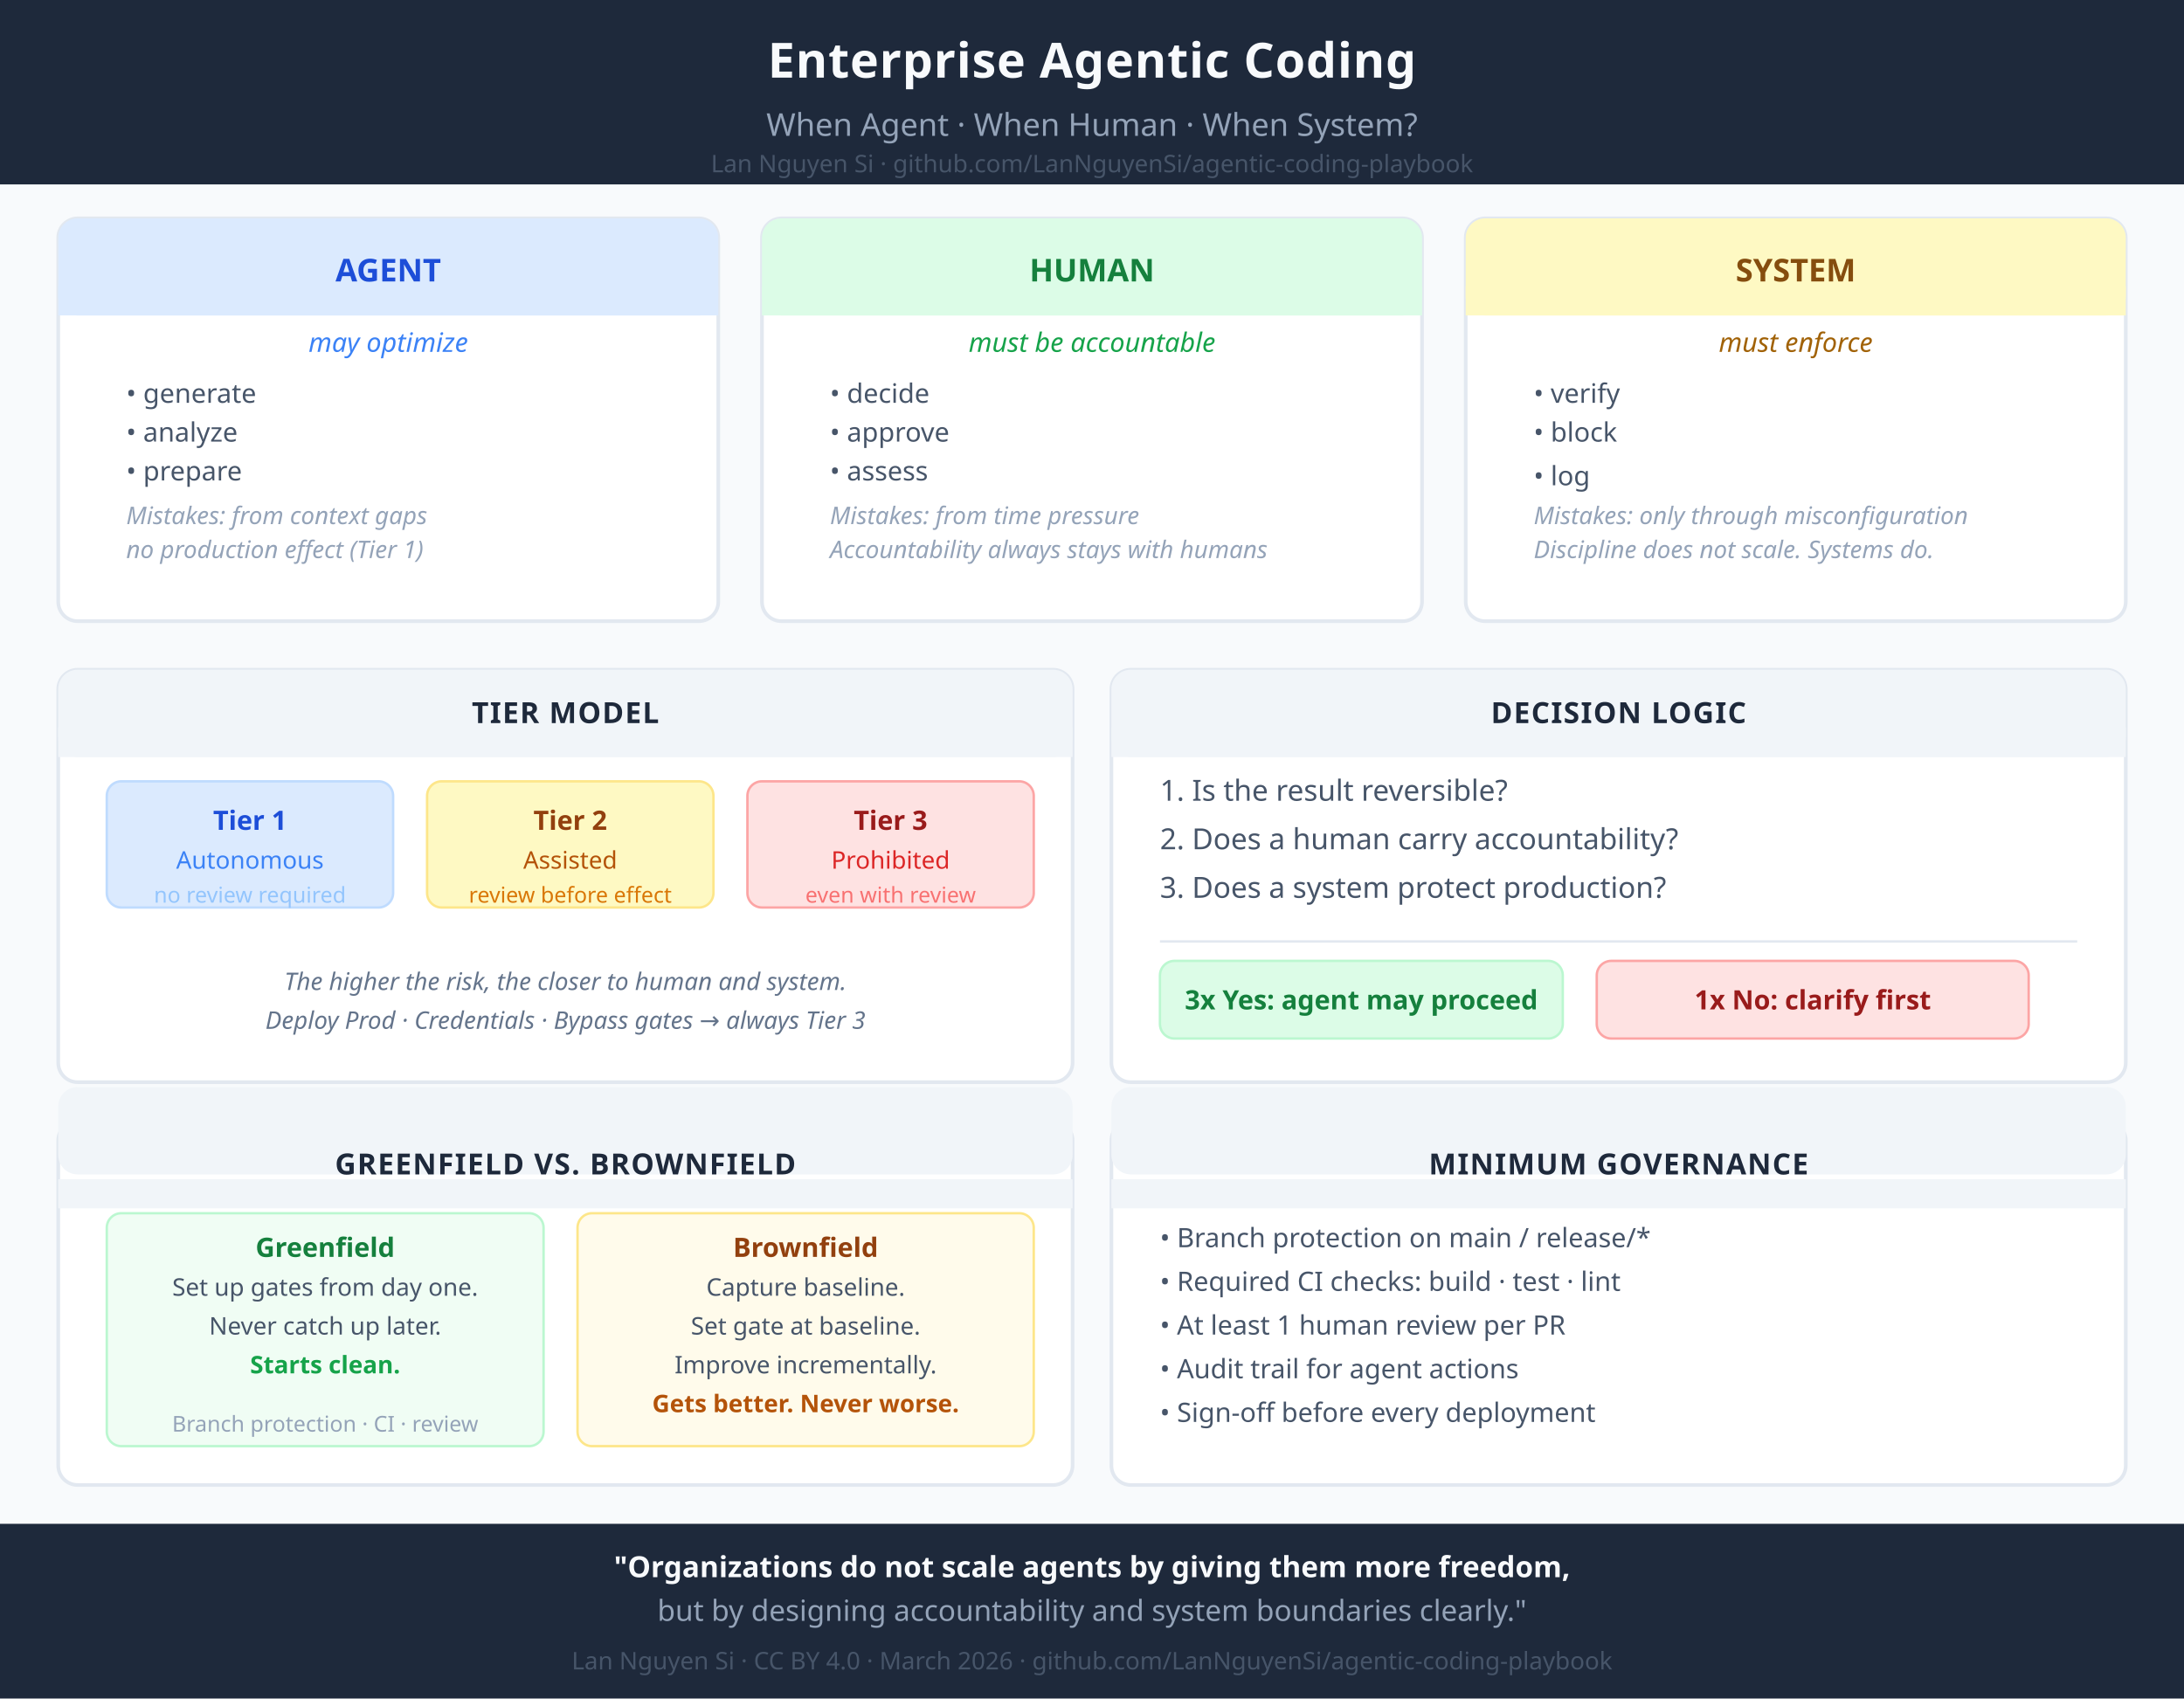
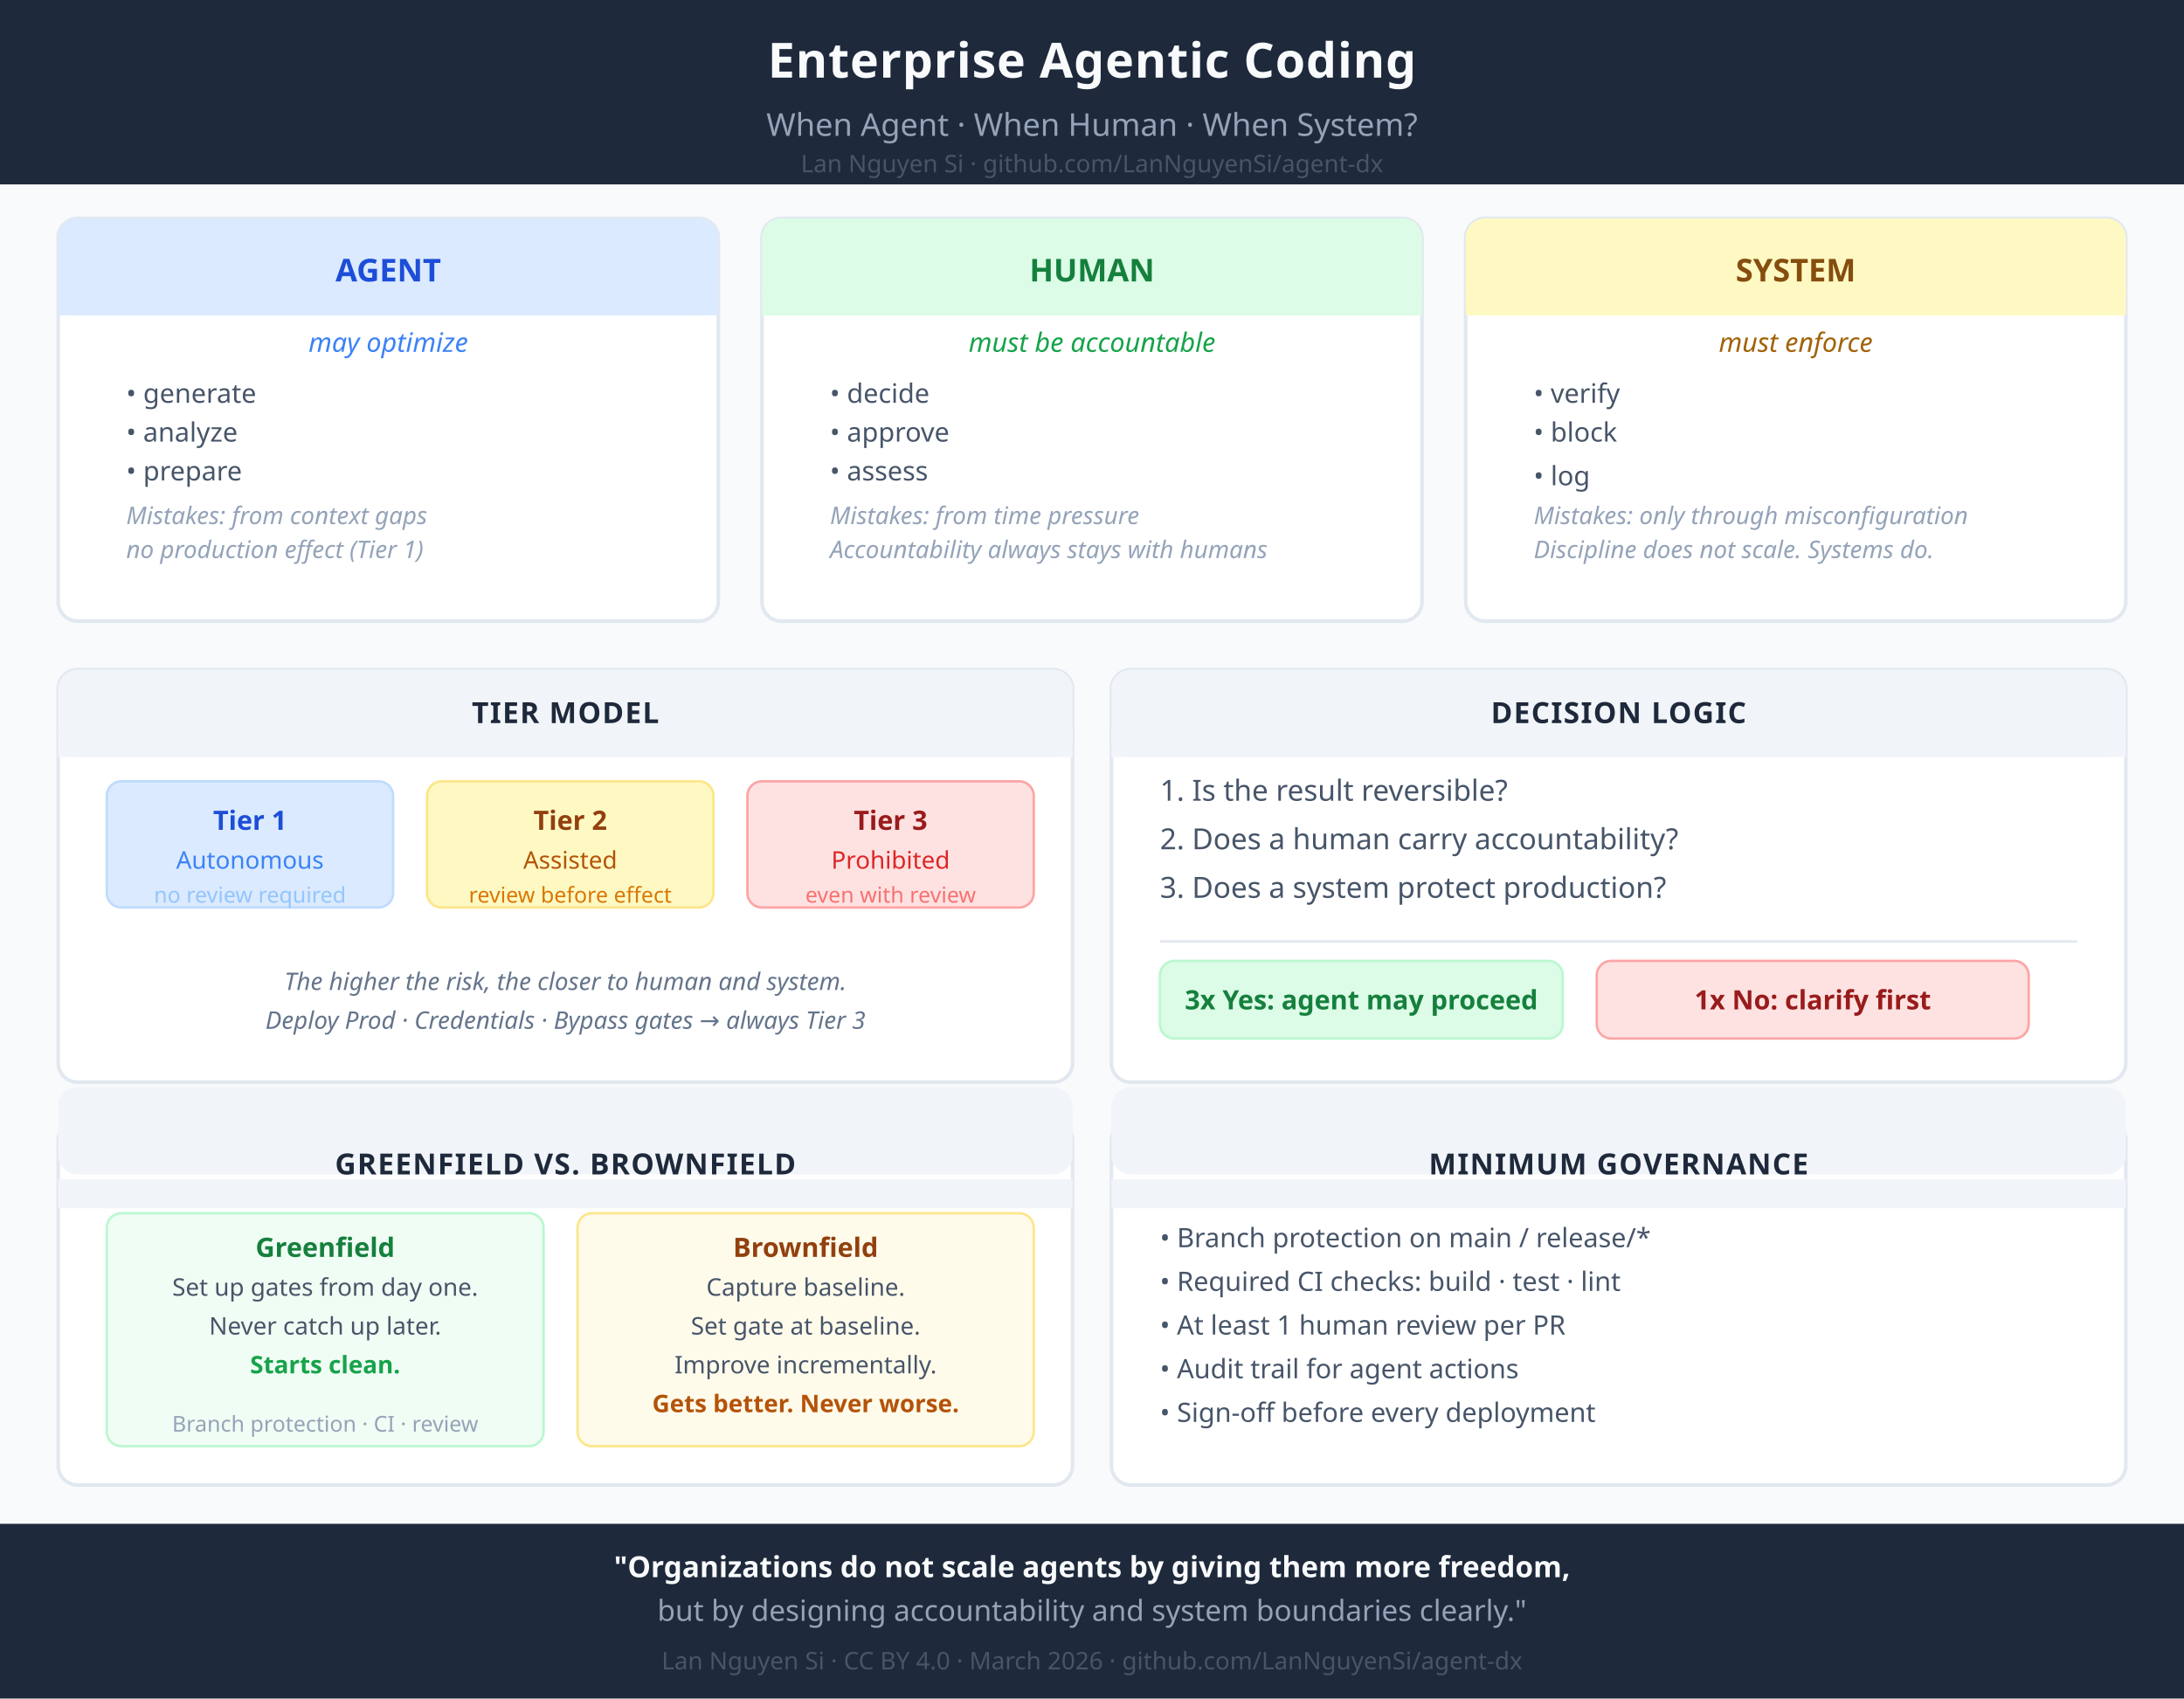
<svg xmlns="http://www.w3.org/2000/svg" viewBox="0 0 900 700" width="900" height="700" font-family="'Segoe UI', system-ui, sans-serif">
  <rect width="900" height="700" fill="#f8fafc" />
  <rect x="0" y="0" width="900" height="76" rx="0" fill="#1e293b" />
  <text x="450" y="32" text-anchor="middle" fill="#f8fafc" font-size="20" font-weight="700" letter-spacing="0.3">Enterprise Agentic Coding</text>
  <text x="450" y="56" text-anchor="middle" fill="#94a3b8" font-size="13">When Agent · When Human · When System?</text>
-   <text x="450" y="71" text-anchor="middle" fill="#475569" font-size="10">Lan Nguyen Si · github.com/LanNguyenSi/agentic-coding-playbook</text>
+   <text x="450" y="71" text-anchor="middle" fill="#475569" font-size="10">Lan Nguyen Si · github.com/LanNguyenSi/agent-dx</text>
  <rect x="24" y="90" width="272" height="166" rx="8" fill="#ffffff" stroke="#e2e8f0" stroke-width="1.5" />
  <rect x="24" y="90" width="272" height="40" rx="8" fill="#dbeafe" />
  <rect x="24" y="118" width="272" height="12" fill="#dbeafe" />
  <text x="160" y="116" text-anchor="middle" fill="#1d4ed8" font-size="13" font-weight="700">AGENT</text>
  <text x="160" y="145" text-anchor="middle" fill="#3b82f6" font-size="11" font-style="italic">may optimize</text>
  <text x="52" y="166" fill="#475569" font-size="11">• generate</text>
  <text x="52" y="182" fill="#475569" font-size="11">• analyze</text>
  <text x="52" y="198" fill="#475569" font-size="11">• prepare</text>
  <text x="52" y="216" fill="#94a3b8" font-size="10" font-style="italic">Mistakes: from context gaps</text>
  <text x="52" y="230" fill="#94a3b8" font-size="10" font-style="italic">no production effect (Tier 1)</text>
  <rect x="314" y="90" width="272" height="166" rx="8" fill="#ffffff" stroke="#e2e8f0" stroke-width="1.5" />
  <rect x="314" y="90" width="272" height="40" rx="8" fill="#dcfce7" />
  <rect x="314" y="118" width="272" height="12" fill="#dcfce7" />
  <text x="450" y="116" text-anchor="middle" fill="#15803d" font-size="13" font-weight="700">HUMAN</text>
  <text x="450" y="145" text-anchor="middle" fill="#16a34a" font-size="11" font-style="italic">must be accountable</text>
  <text x="342" y="166" fill="#475569" font-size="11">• decide</text>
  <text x="342" y="182" fill="#475569" font-size="11">• approve</text>
  <text x="342" y="198" fill="#475569" font-size="11">• assess</text>
  <text x="342" y="216" fill="#94a3b8" font-size="10" font-style="italic">Mistakes: from time pressure</text>
  <text x="342" y="230" fill="#94a3b8" font-size="10" font-style="italic">Accountability always stays with humans</text>
  <rect x="604" y="90" width="272" height="166" rx="8" fill="#ffffff" stroke="#e2e8f0" stroke-width="1.5" />
  <rect x="604" y="90" width="272" height="40" rx="8" fill="#fef9c3" />
  <rect x="604" y="118" width="272" height="12" fill="#fef9c3" />
  <text x="740" y="116" text-anchor="middle" fill="#854d0e" font-size="13" font-weight="700">SYSTEM</text>
  <text x="740" y="145" text-anchor="middle" fill="#a16207" font-size="11" font-style="italic">must enforce</text>
  <text x="632" y="166" fill="#475569" font-size="11">• verify</text>
  <text x="632" y="182" fill="#475569" font-size="11">• block</text>
  <text x="632" y="200" fill="#475569" font-size="11">• log</text>
  <text x="632" y="216" fill="#94a3b8" font-size="10" font-style="italic">Mistakes: only through misconfiguration</text>
  <text x="632" y="230" fill="#94a3b8" font-size="10" font-style="italic">Discipline does not scale. Systems do.</text>
  <rect x="24" y="276" width="418" height="170" rx="8" fill="#ffffff" stroke="#e2e8f0" stroke-width="1.5" />
  <rect x="24" y="276" width="418" height="36" rx="8" fill="#f1f5f9" />
  <rect x="24" y="300" width="418" height="12" fill="#f1f5f9" />
  <text x="233" y="298" text-anchor="middle" fill="#1e293b" font-size="12" font-weight="700" letter-spacing="0.5">TIER MODEL</text>
  <rect x="44" y="322" width="118" height="52" rx="6" fill="#dbeafe" stroke="#bfdbfe" stroke-width="1" />
  <text x="103" y="342" text-anchor="middle" fill="#1d4ed8" font-size="11" font-weight="700">Tier 1</text>
  <text x="103" y="358" text-anchor="middle" fill="#3b82f6" font-size="10">Autonomous</text>
  <text x="103" y="372" text-anchor="middle" fill="#93c5fd" font-size="9">no review required</text>
  <rect x="176" y="322" width="118" height="52" rx="6" fill="#fef9c3" stroke="#fde68a" stroke-width="1" />
  <text x="235" y="342" text-anchor="middle" fill="#92400e" font-size="11" font-weight="700">Tier 2</text>
  <text x="235" y="358" text-anchor="middle" fill="#b45309" font-size="10">Assisted</text>
  <text x="235" y="372" text-anchor="middle" fill="#d97706" font-size="9">review before effect</text>
  <rect x="308" y="322" width="118" height="52" rx="6" fill="#fee2e2" stroke="#fca5a5" stroke-width="1" />
  <text x="367" y="342" text-anchor="middle" fill="#991b1b" font-size="11" font-weight="700">Tier 3</text>
  <text x="367" y="358" text-anchor="middle" fill="#dc2626" font-size="10">Prohibited</text>
  <text x="367" y="372" text-anchor="middle" fill="#f87171" font-size="9">even with review</text>
  <text x="233" y="408" text-anchor="middle" fill="#64748b" font-size="10" font-style="italic">The higher the risk, the closer to human and system.</text>
  <text x="233" y="424" text-anchor="middle" fill="#64748b" font-size="10" font-style="italic">Deploy Prod · Credentials · Bypass gates → always Tier 3</text>
  <rect x="458" y="276" width="418" height="170" rx="8" fill="#ffffff" stroke="#e2e8f0" stroke-width="1.5" />
  <rect x="458" y="276" width="418" height="36" rx="8" fill="#f1f5f9" />
  <rect x="458" y="300" width="418" height="12" fill="#f1f5f9" />
  <text x="667" y="298" text-anchor="middle" fill="#1e293b" font-size="12" font-weight="700" letter-spacing="0.5">DECISION LOGIC</text>
  <text x="478" y="330" fill="#475569" font-size="12">1.  Is the result reversible?</text>
  <text x="478" y="350" fill="#475569" font-size="12">2.  Does a human carry accountability?</text>
  <text x="478" y="370" fill="#475569" font-size="12">3.  Does a system protect production?</text>
  <line x1="478" y1="388" x2="856" y2="388" stroke="#e2e8f0" stroke-width="1" />
  <rect x="478" y="396" width="166" height="32" rx="6" fill="#dcfce7" stroke="#bbf7d0" stroke-width="1" />
  <text x="561" y="416" text-anchor="middle" fill="#15803d" font-size="11" font-weight="700">3x Yes: agent may proceed</text>
  <rect x="658" y="396" width="178" height="32" rx="6" fill="#fee2e2" stroke="#fca5a5" stroke-width="1" />
  <text x="747" y="416" text-anchor="middle" fill="#991b1b" font-size="11" font-weight="700">1x No: clarify first</text>
  <rect x="24" y="462" width="418" height="150" rx="8" fill="#ffffff" stroke="#e2e8f0" stroke-width="1.5" />
  <rect x="24" y="448" width="418" height="36" rx="8" fill="#f1f5f9" />
  <rect x="24" y="486" width="418" height="12" fill="#f1f5f9" />
  <text x="233" y="484" text-anchor="middle" fill="#1e293b" font-size="12" font-weight="700" letter-spacing="0.5">GREENFIELD VS. BROWNFIELD</text>
  <rect x="44" y="500" width="180" height="96" rx="6" fill="#f0fdf4" stroke="#bbf7d0" stroke-width="1" />
  <text x="134" y="518" text-anchor="middle" fill="#15803d" font-size="11" font-weight="700">Greenfield</text>
  <text x="134" y="534" text-anchor="middle" fill="#475569" font-size="10">Set up gates from day one.</text>
  <text x="134" y="550" text-anchor="middle" fill="#475569" font-size="10">Never catch up later.</text>
  <text x="134" y="566" text-anchor="middle" fill="#16a34a" font-size="10" font-weight="600">Starts clean.</text>
  <text x="134" y="590" text-anchor="middle" fill="#94a3b8" font-size="9">Branch protection · CI · review</text>
  <rect x="238" y="500" width="188" height="96" rx="6" fill="#fffbeb" stroke="#fde68a" stroke-width="1" />
  <text x="332" y="518" text-anchor="middle" fill="#92400e" font-size="11" font-weight="700">Brownfield</text>
  <text x="332" y="534" text-anchor="middle" fill="#475569" font-size="10">Capture baseline.</text>
  <text x="332" y="550" text-anchor="middle" fill="#475569" font-size="10">Set gate at baseline.</text>
  <text x="332" y="566" text-anchor="middle" fill="#475569" font-size="10">Improve incrementally.</text>
  <text x="332" y="582" text-anchor="middle" fill="#b45309" font-size="10" font-weight="600">Gets better. Never worse.</text>
  <rect x="458" y="462" width="418" height="150" rx="8" fill="#ffffff" stroke="#e2e8f0" stroke-width="1.5" />
  <rect x="458" y="448" width="418" height="36" rx="8" fill="#f1f5f9" />
  <rect x="458" y="486" width="418" height="12" fill="#f1f5f9" />
  <text x="667" y="484" text-anchor="middle" fill="#1e293b" font-size="12" font-weight="700" letter-spacing="0.5">MINIMUM GOVERNANCE</text>
  <text x="478" y="514" fill="#475569" font-size="11">•  Branch protection on main / release/*</text>
  <text x="478" y="532" fill="#475569" font-size="11">•  Required CI checks: build · test · lint</text>
  <text x="478" y="550" fill="#475569" font-size="11">•  At least 1 human review per PR</text>
  <text x="478" y="568" fill="#475569" font-size="11">•  Audit trail for agent actions</text>
  <text x="478" y="586" fill="#475569" font-size="11">•  Sign-off before every deployment</text>
  <rect x="0" y="628" width="900" height="72" fill="#1e293b" />
  <text x="450" y="650" text-anchor="middle" fill="#f8fafc" font-size="12" font-weight="600">"Organizations do not scale agents by giving them more freedom,</text>
  <text x="450" y="668" text-anchor="middle" fill="#94a3b8" font-size="12">but by designing accountability and system boundaries clearly."</text>
-   <text x="450" y="688" text-anchor="middle" fill="#475569" font-size="10">Lan Nguyen Si · CC BY 4.0 · March 2026 · github.com/LanNguyenSi/agentic-coding-playbook</text>
+   <text x="450" y="688" text-anchor="middle" fill="#475569" font-size="10">Lan Nguyen Si · CC BY 4.0 · March 2026 · github.com/LanNguyenSi/agent-dx</text>
</svg>
